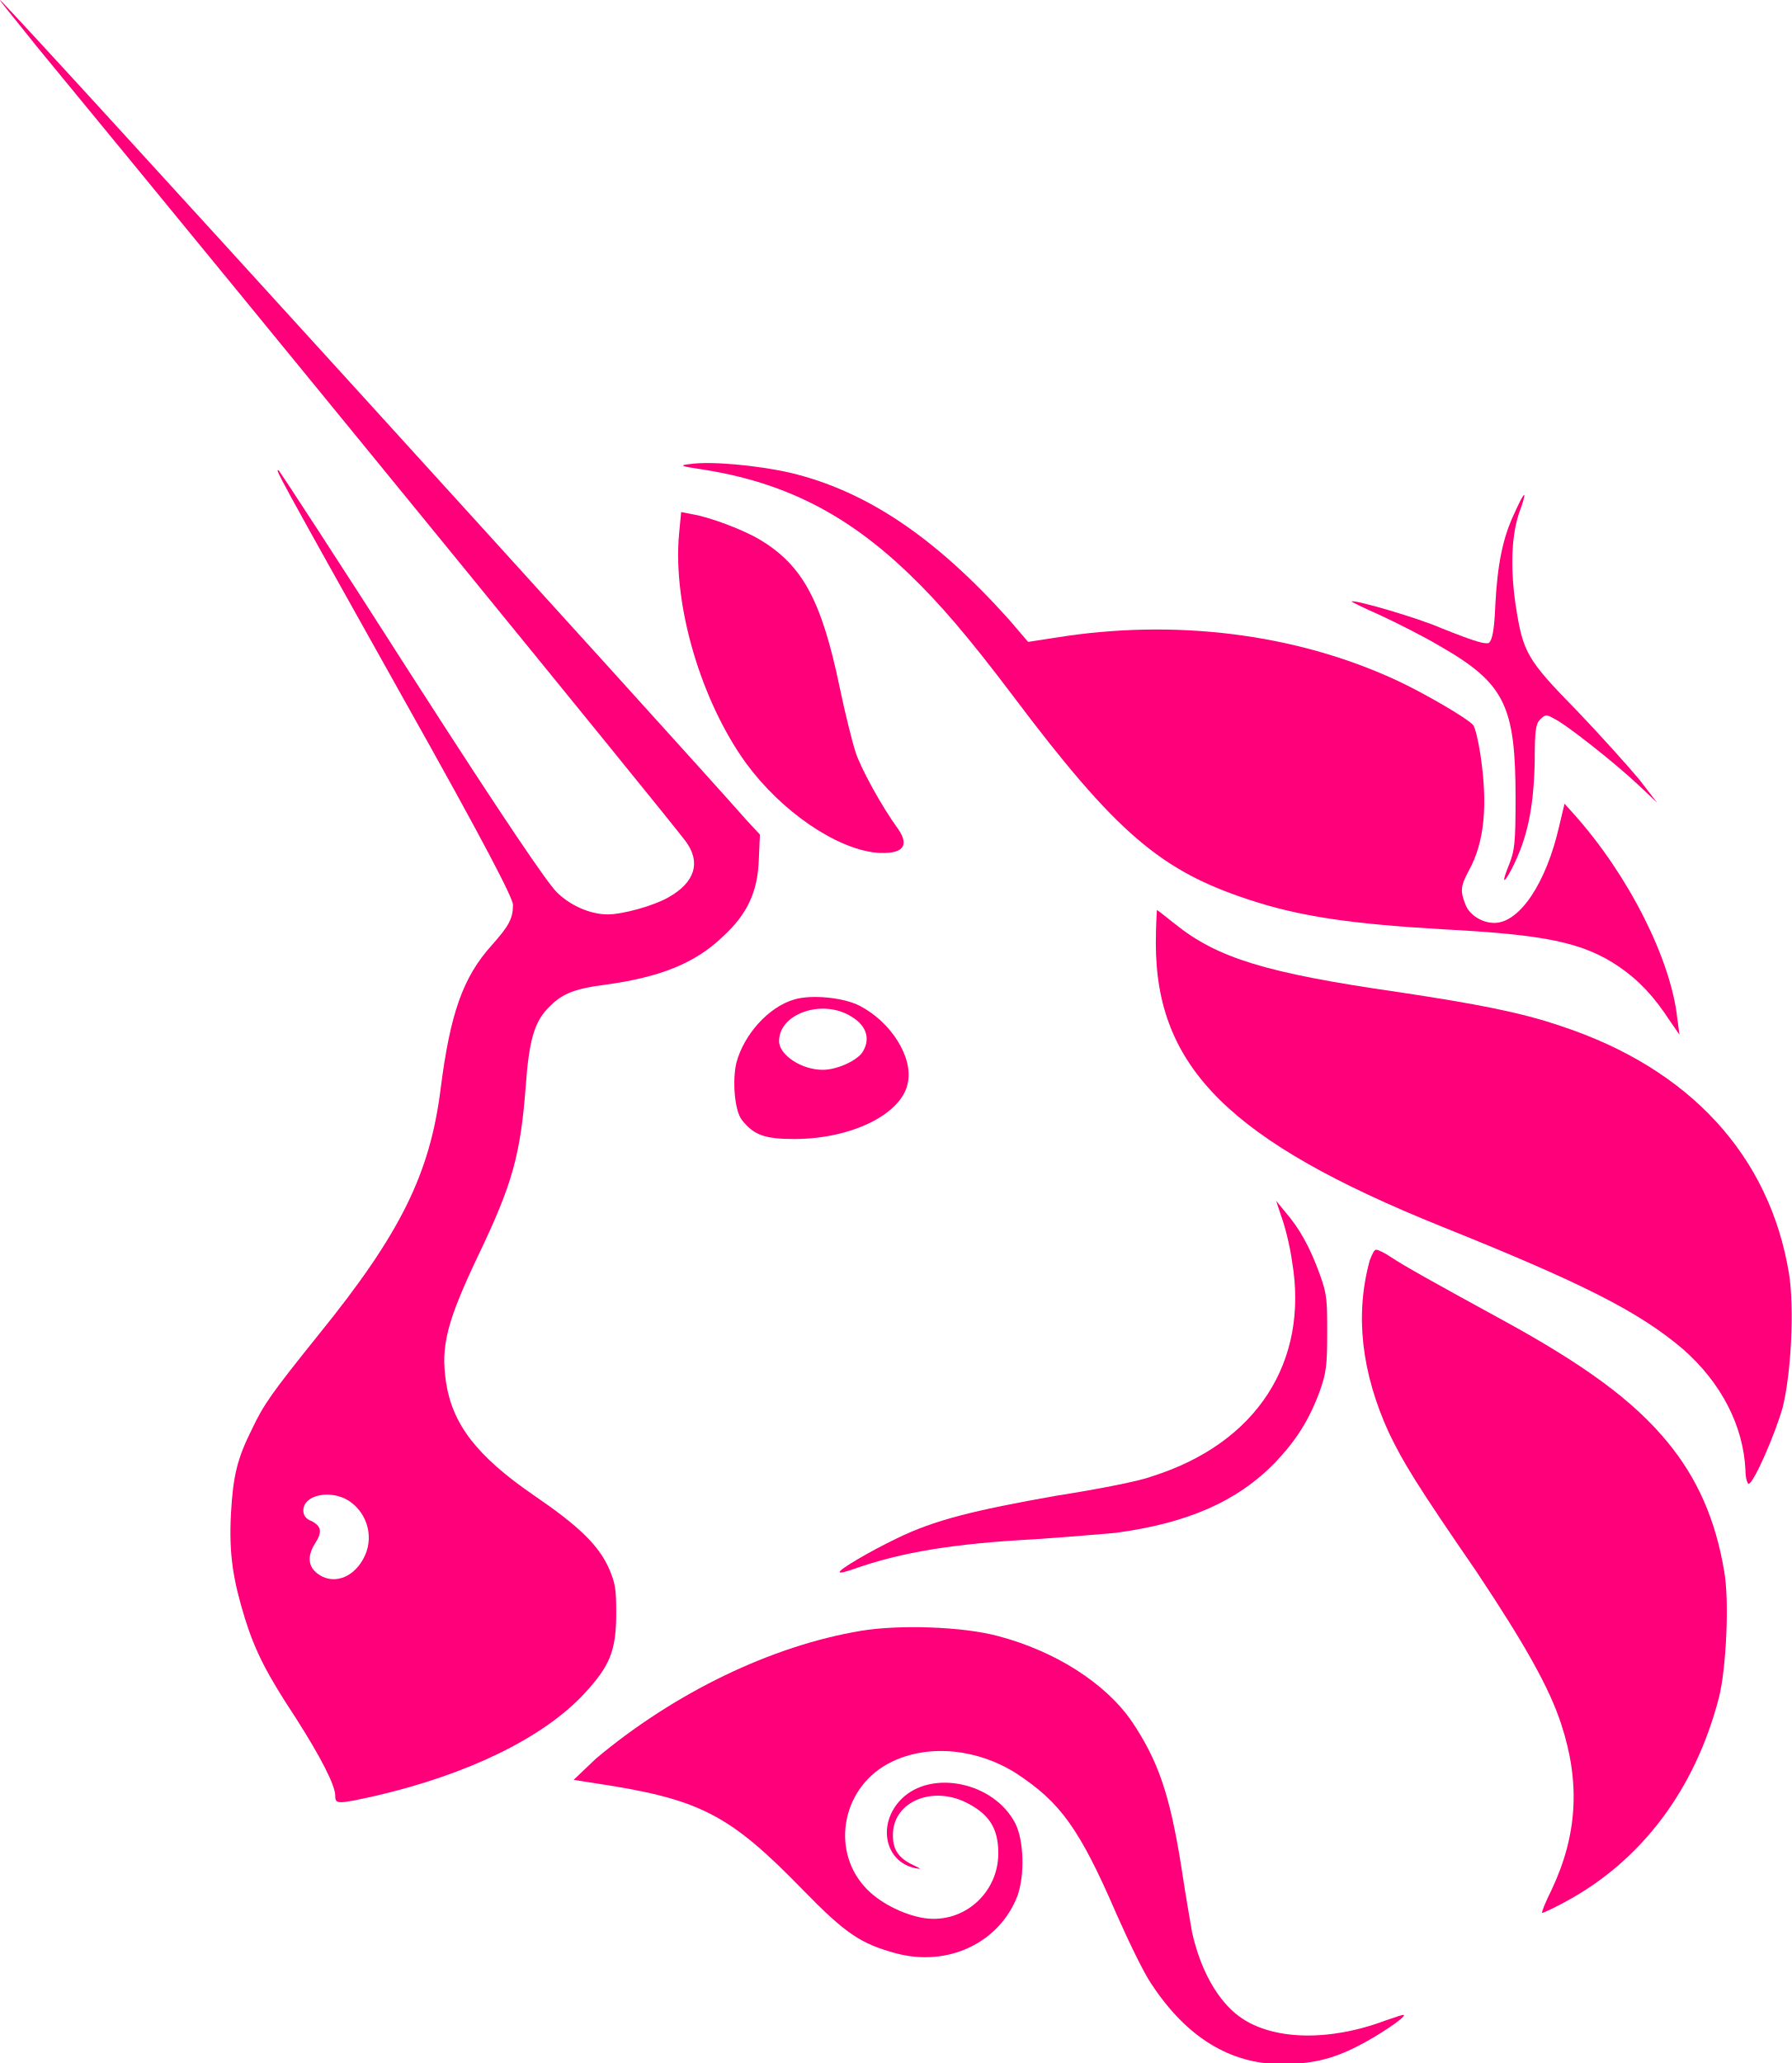
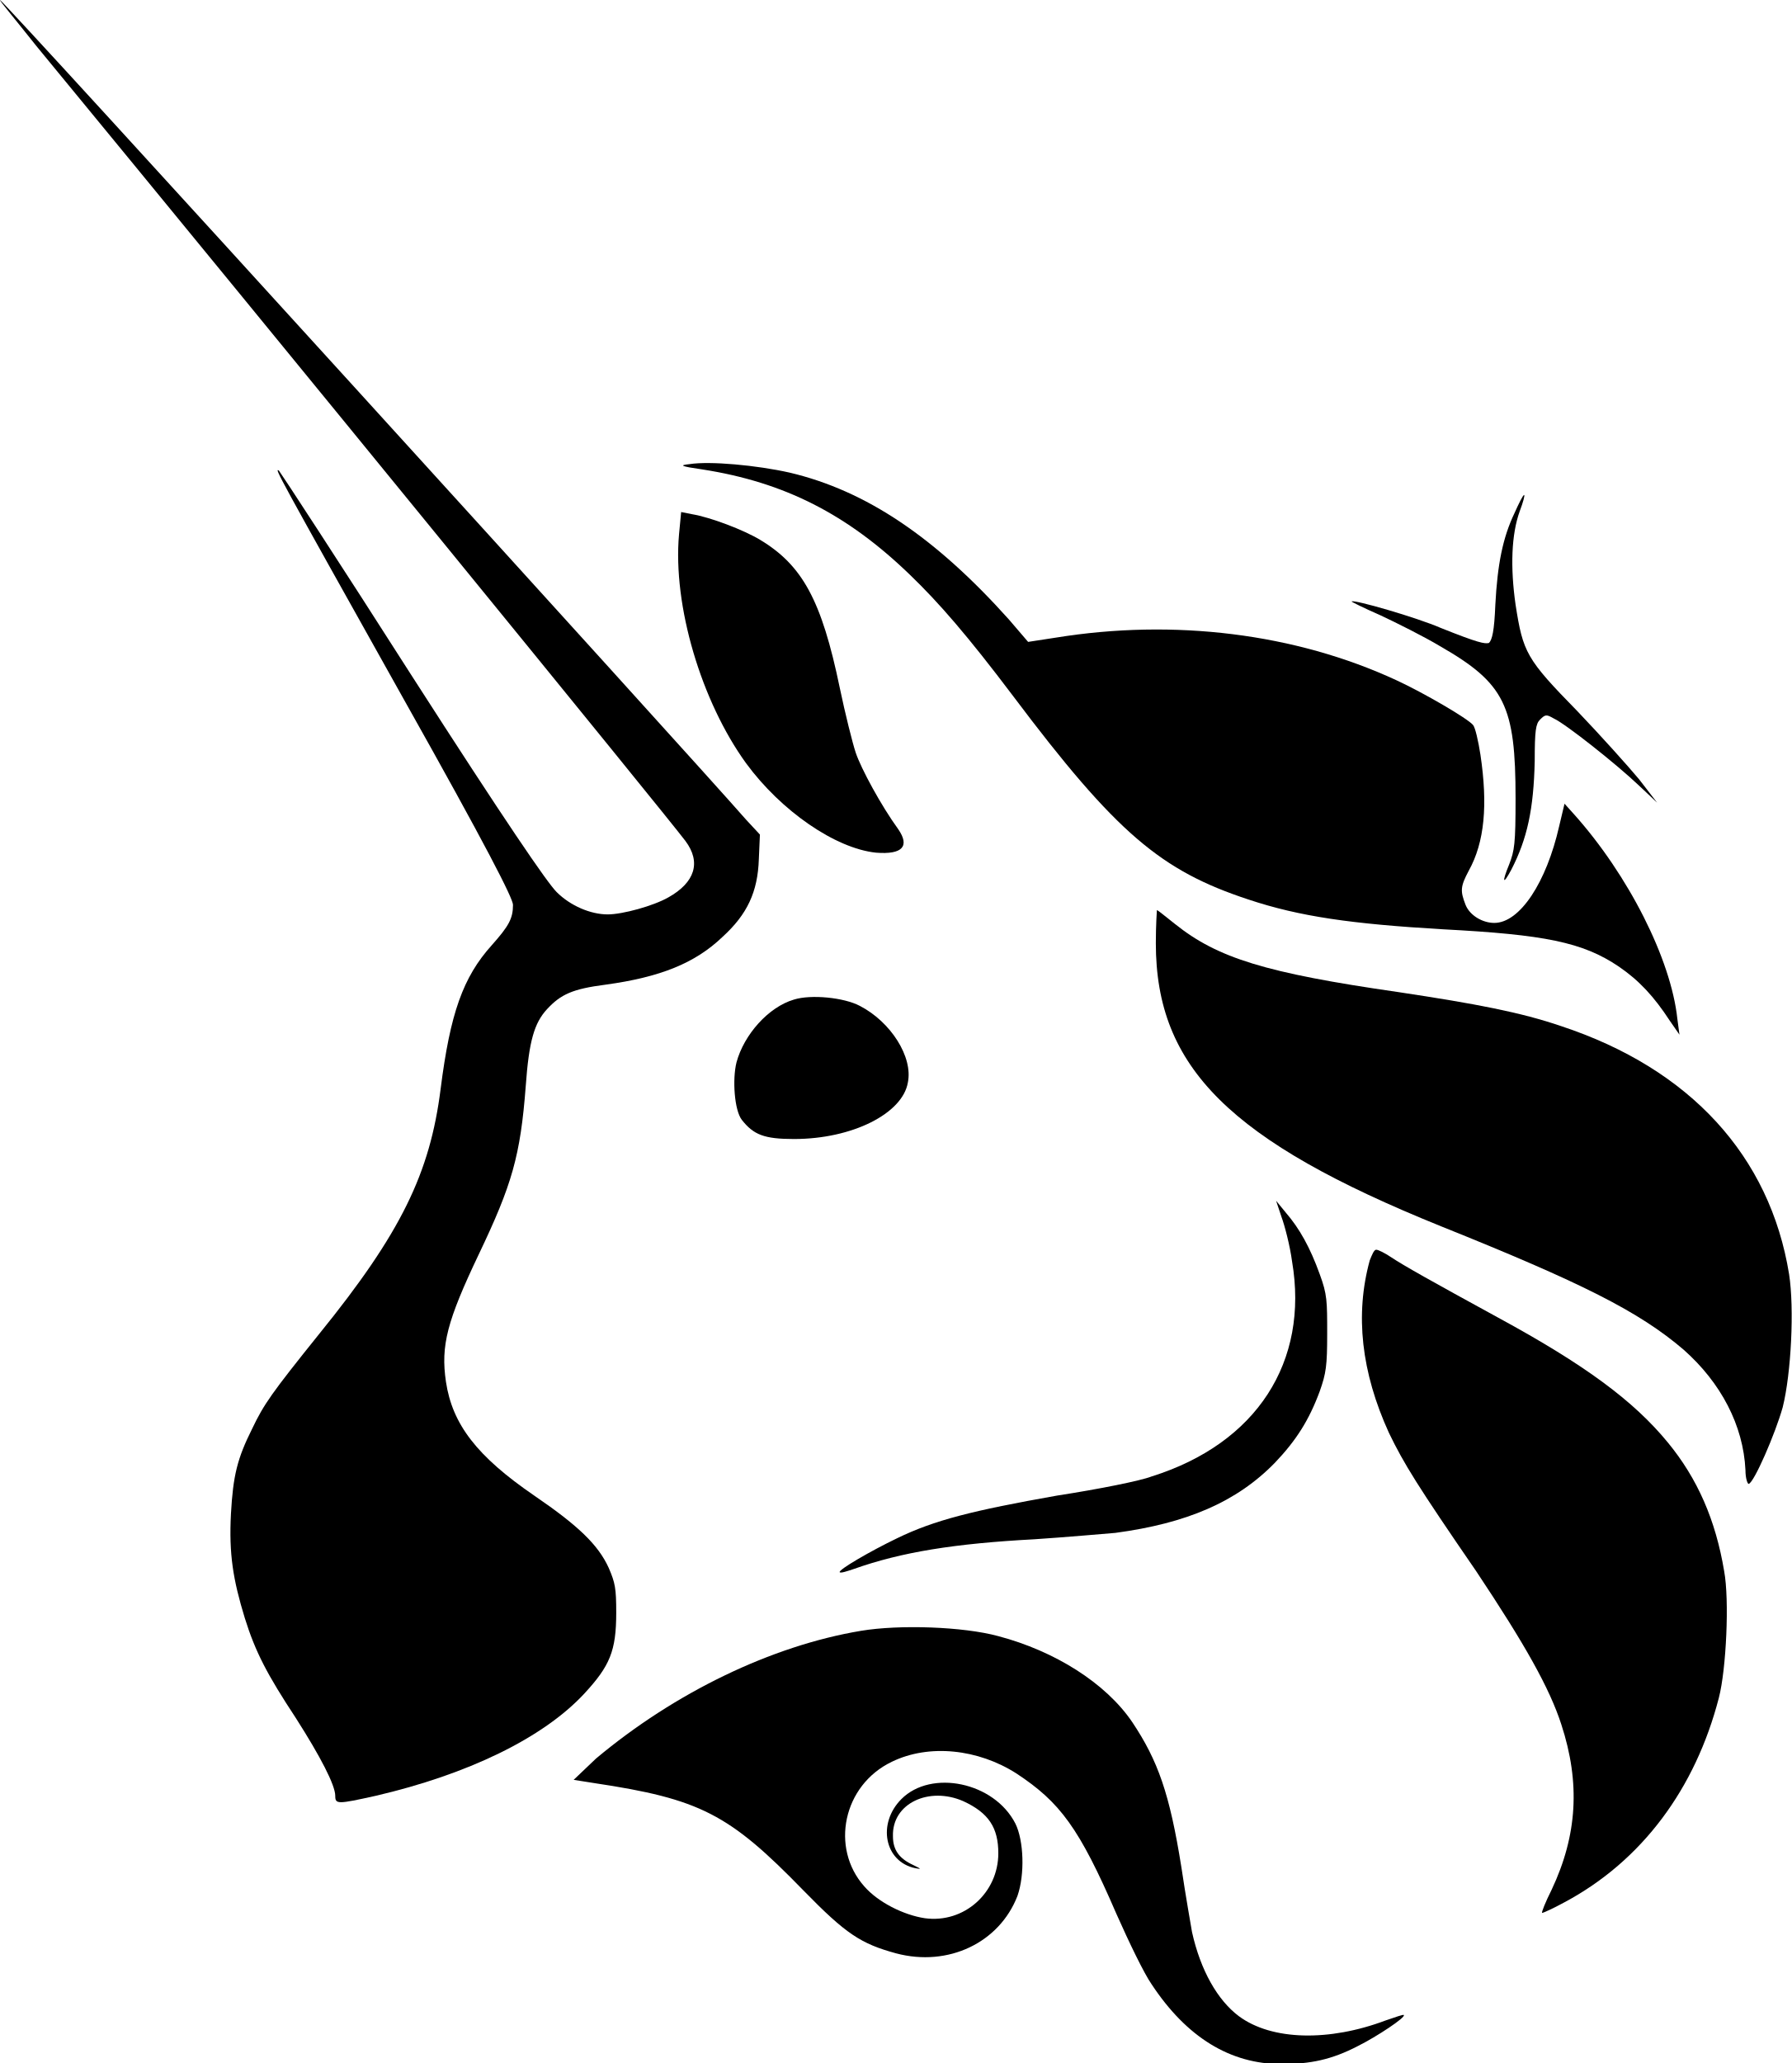
- <svg xmlns="http://www.w3.org/2000/svg" version="1.1" id="Layer_1" x="0px" y="0px" viewBox="0 0 168.3 193.8" style="enable-background:new 0 0 168.3 193.8;" xml:space="preserve">
-   <style type="text/css">
- 	.st0{fill:#FF007A;}
- 	.st1{fill-rule:evenodd;clip-rule:evenodd;fill:#FF007A;}
- </style>
-   <path class="st0" d="M66,44.1c-2.1-0.3-2.2-0.4-1.2-0.5c1.9-0.3,6.3,0.1,9.4,0.8c7.2,1.7,13.7,6.1,20.6,13.8l1.8,2.1l2.6-0.4  c11.1-1.8,22.5-0.4,32,4c2.6,1.2,6.7,3.6,7.2,4.2c0.2,0.2,0.5,1.5,0.7,2.8c0.7,4.7,0.4,8.2-1.1,10.9c-0.8,1.5-0.8,1.9-0.3,3.2  c0.4,1,1.6,1.7,2.7,1.7c2.4,0,4.9-3.8,6.1-9.1l0.5-2.1l0.9,1c5.1,5.7,9.1,13.6,9.7,19.2l0.2,1.5l-0.9-1.3c-1.5-2.3-2.9-3.8-4.8-5.1  c-3.4-2.3-7-3-16.5-3.5c-8.6-0.5-13.5-1.2-18.3-2.8c-8.2-2.7-12.4-6.2-22.1-19.1c-4.3-5.7-7-8.8-9.7-11.4  C79.6,48.3,73.7,45.3,66,44.1z" />
-   <path class="st0" d="M140.5,56.8c0.2-3.8,0.7-6.3,1.8-8.6c0.4-0.9,0.8-1.7,0.9-1.7c0.1,0-0.1,0.7-0.4,1.5c-0.8,2.2-0.9,5.3-0.4,8.8  c0.7,4.5,1,5.1,5.8,10c2.2,2.3,4.8,5.2,5.8,6.4l1.7,2.2l-1.7-1.6c-2.1-2-6.9-5.8-8-6.3c-0.7-0.4-0.8-0.4-1.3,0.1  c-0.4,0.4-0.5,1-0.5,3.9c-0.1,4.5-0.7,7.3-2.2,10.2c-0.8,1.5-0.9,1.2-0.2-0.5c0.5-1.3,0.6-1.9,0.6-6.2c0-8.7-1-10.8-7.1-14.3  c-1.5-0.9-4.1-2.2-5.6-2.9c-1.6-0.7-2.8-1.3-2.7-1.3c0.2-0.2,6.1,1.5,8.4,2.5c3.5,1.4,4.1,1.5,4.5,1.4  C140.2,60.1,140.4,59.3,140.5,56.8z" />
-   <path class="st0" d="M70.1,71.7c-4.2-5.8-6.9-14.8-6.3-21.5l0.2-2.1l1,0.2c1.8,0.3,4.9,1.5,6.4,2.4c4,2.4,5.8,5.7,7.5,13.9  c0.5,2.4,1.2,5.2,1.5,6.1c0.5,1.5,2.4,5,4,7.2c1.1,1.6,0.4,2.4-2.1,2.2C78.5,79.7,73.4,76.2,70.1,71.7z" />
-   <path class="st0" d="M135.4,115.2c-19.8-8-26.8-14.9-26.8-26.6c0-1.7,0.1-3.1,0.1-3.1c0.1,0,0.8,0.6,1.7,1.3c4,3.2,8.5,4.6,21,6.4  c7.3,1.1,11.5,1.9,15.3,3.2c12.1,4,19.6,12.2,21.4,23.3c0.5,3.2,0.2,9.3-0.6,12.5c-0.7,2.5-2.7,7.1-3.2,7.2c-0.1,0-0.3-0.5-0.3-1.3  c-0.2-4.2-2.3-8.2-5.8-11.3C154,123.2,148.6,120.5,135.4,115.2z" />
-   <path class="st0" d="M121.4,118.5c-0.2-1.5-0.7-3.4-1-4.2l-0.5-1.5l0.9,1.1c1.3,1.5,2.3,3.3,3.2,5.8c0.7,1.9,0.7,2.5,0.7,5.6  c0,3-0.1,3.7-0.7,5.4c-1,2.7-2.2,4.6-4.2,6.7c-3.6,3.7-8.3,5.7-15,6.6c-1.2,0.1-4.6,0.4-7.6,0.6c-7.5,0.4-12.5,1.2-17,2.8  c-0.6,0.2-1.2,0.4-1.3,0.3c-0.2-0.2,2.9-2,5.4-3.2c3.5-1.7,7.1-2.6,15-4c3.9-0.6,7.9-1.4,8.9-1.8C118.1,135.6,123,127.9,121.4,118.5  z" />
-   <path class="st0" d="M130.5,134.6c-2.6-5.7-3.2-11.1-1.8-16.2c0.2-0.5,0.4-1,0.6-1c0.2,0,0.8,0.3,1.4,0.7c1.2,0.8,3.7,2.2,10.1,5.7  c8.1,4.4,12.7,7.8,15.9,11.7c2.8,3.4,4.5,7.3,5.3,12.1c0.5,2.7,0.2,9.2-0.5,11.9c-2.2,8.5-7.2,15.3-14.5,19.2c-1.1,0.6-2,1-2.1,1  c-0.1,0,0.3-1,0.9-2.2c2.4-5.1,2.7-10,0.9-15.5c-1.1-3.4-3.4-7.5-8-14.4C133.2,139.6,131.9,137.5,130.5,134.6z" />
-   <path class="st0" d="M56,165.2c7.4-6.2,16.5-10.6,24.9-12c3.6-0.6,9.6-0.4,12.9,0.5c5.3,1.4,10.1,4.4,12.6,8.1  c2.4,3.6,3.5,6.7,4.6,13.6c0.4,2.7,0.9,5.5,1,6.1c0.8,3.6,2.4,6.4,4.4,7.9c3.1,2.3,8.5,2.4,13.8,0.4c0.9-0.3,1.7-0.6,1.7-0.5  c0.2,0.2-2.5,2-4.3,2.9c-2.5,1.3-4.5,1.7-7.2,1.7c-4.8,0-8.9-2.5-12.2-7.5c-0.7-1-2.1-3.9-3.3-6.6c-3.5-8.1-5.3-10.5-9.4-13.2  c-3.6-2.3-8.2-2.8-11.7-1.1c-4.6,2.2-5.8,8.1-2.6,11.7c1.3,1.5,3.7,2.7,5.7,3c3.7,0.5,6.9-2.4,6.9-6.1c0-2.4-0.9-3.8-3.3-4.9  c-3.2-1.4-6.7,0.2-6.6,3.3c0,1.3,0.6,2.1,1.9,2.7c0.8,0.4,0.8,0.4,0.2,0.3c-2.9-0.6-3.6-4.2-1.3-6.5c2.8-2.8,8.7-1.6,10.7,2.3  c0.8,1.6,0.9,4.8,0.2,6.8c-1.7,4.4-6.5,6.7-11.4,5.4c-3.3-0.9-4.7-1.8-8.7-5.9c-7-7.2-9.7-8.6-19.7-10.1l-1.9-0.3L56,165.2z" />
-   <path class="st1" d="M3.4,4.3c23.3,28.3,59.2,72.3,61,74.7c1.5,2,0.9,3.9-1.6,5.3c-1.4,0.8-4.3,1.6-5.7,1.6c-1.6,0-3.5-0.8-4.8-2.1  c-0.9-0.9-4.8-6.6-13.6-20.3c-6.7-10.5-12.4-19.2-12.5-19.3C25.8,44,25.8,44,38,65.8C45.7,79.5,48.2,84.4,48.2,85c0,1.3-0.4,2-2,3.8  c-2.7,3-3.9,6.4-4.8,13.5c-1,7.9-3.7,13.5-11.4,23c-4.5,5.6-5.2,6.6-6.3,8.9c-1.4,2.8-1.8,4.4-2,8c-0.2,3.8,0.2,6.2,1.3,9.8  c1,3.2,2.1,5.3,4.8,9.4c2.3,3.6,3.7,6.3,3.7,7.3c0,0.8,0.2,0.8,3.8,0c8.6-2,15.7-5.4,19.6-9.6c2.4-2.6,3-4,3-7.6  c0-2.3-0.1-2.8-0.7-4.2c-1-2.2-2.9-4-7-6.8c-5.4-3.7-7.7-6.7-8.3-10.7c-0.5-3.4,0.1-5.7,3.1-12c3.1-6.5,3.9-9.2,4.4-15.8  c0.3-4.2,0.8-5.9,2-7.2c1.3-1.4,2.4-1.9,5.5-2.3c5.1-0.7,8.4-2,11-4.5c2.3-2.1,3.3-4.2,3.4-7.3l0.1-2.3L70.1,77C65.4,71.6,0.3,0,0,0  C-0.1,0,1.5,1.9,3.4,4.3z M34.1,146.5c1.1-1.9,0.5-4.3-1.3-5.5c-1.7-1.1-4.3-0.6-4.3,0.9c0,0.4,0.2,0.8,0.8,1c0.9,0.5,1,1,0.3,2.1  c-0.7,1.1-0.7,2.1,0.2,2.8C31.2,148.9,33.1,148.3,34.1,146.5z" />
-   <path class="st1" d="M74.6,93.9c-2.4,0.7-4.7,3.3-5.4,5.9c-0.4,1.6-0.2,4.5,0.5,5.4c1.1,1.4,2.1,1.8,4.9,1.8  c5.5,0,10.2-2.4,10.7-5.3c0.5-2.4-1.6-5.7-4.5-7.2C79.3,93.7,76.2,93.4,74.6,93.9z M81,98.9c0.8-1.2,0.5-2.5-1-3.4  c-2.7-1.7-6.8-0.3-6.8,2.3c0,1.3,2.1,2.7,4.1,2.7C78.6,100.5,80.4,99.7,81,98.9z" />
+ <svg xmlns="http://www.w3.org/2000/svg" enable-background="new 0 0 168.3 193.8" version="1.1" viewBox="0 0 168.3 193.8" xml:space="preserve">
+   <path class="st0" d="m66 44.1c-2.1-0.3-2.2-0.4-1.2-0.5 1.9-0.3 6.3 0.1 9.4 0.8 7.2 1.7 13.7 6.1 20.6 13.8l1.8 2.1 2.6-0.4c11.1-1.8 22.5-0.4 32 4 2.6 1.2 6.7 3.6 7.2 4.2 0.2 0.2 0.5 1.5 0.7 2.8 0.7 4.7 0.4 8.2-1.1 10.9-0.8 1.5-0.8 1.9-0.3 3.2 0.4 1 1.6 1.7 2.7 1.7 2.4 0 4.9-3.8 6.1-9.1l0.5-2.1 0.9 1c5.1 5.7 9.1 13.6 9.7 19.2l0.2 1.5-0.9-1.3c-1.5-2.3-2.9-3.8-4.8-5.1-3.4-2.3-7-3-16.5-3.5-8.6-0.5-13.5-1.2-18.3-2.8-8.2-2.7-12.4-6.2-22.1-19.1-4.3-5.7-7-8.8-9.7-11.4-5.9-5.7-11.8-8.7-19.5-9.9z" />
+   <path class="st0" d="m140.5 56.8c0.2-3.8 0.7-6.3 1.8-8.6 0.4-0.9 0.8-1.7 0.9-1.7s-0.1 0.7-0.4 1.5c-0.8 2.2-0.9 5.3-0.4 8.8 0.7 4.5 1 5.1 5.8 10 2.2 2.3 4.8 5.2 5.8 6.4l1.7 2.2-1.7-1.6c-2.1-2-6.9-5.8-8-6.3-0.7-0.4-0.8-0.4-1.3 0.1-0.4 0.4-0.5 1-0.5 3.9-0.1 4.5-0.7 7.3-2.2 10.2-0.8 1.5-0.9 1.2-0.2-0.5 0.5-1.3 0.6-1.9 0.6-6.2 0-8.7-1-10.8-7.1-14.3-1.5-0.9-4.1-2.2-5.6-2.9-1.6-0.7-2.8-1.3-2.7-1.3 0.2-0.2 6.1 1.5 8.4 2.5 3.5 1.4 4.1 1.5 4.5 1.4 0.3-0.3 0.5-1.1 0.6-3.6z" />
+   <path class="st0" d="m70.1 71.7c-4.2-5.8-6.9-14.8-6.3-21.5l0.2-2.1 1 0.2c1.8 0.3 4.9 1.5 6.4 2.4 4 2.4 5.8 5.7 7.5 13.9 0.5 2.4 1.2 5.2 1.5 6.1 0.5 1.5 2.4 5 4 7.2 1.1 1.6 0.4 2.4-2.1 2.2-3.8-0.4-8.9-3.9-12.2-8.4z" />
+   <path class="st0" d="m135.4 115.2c-19.8-8-26.8-14.9-26.8-26.6 0-1.7 0.1-3.1 0.1-3.1 0.1 0 0.8 0.6 1.7 1.3 4 3.2 8.5 4.6 21 6.4 7.3 1.1 11.5 1.9 15.3 3.2 12.1 4 19.6 12.2 21.4 23.3 0.5 3.2 0.2 9.3-0.6 12.5-0.7 2.5-2.7 7.1-3.2 7.2-0.1 0-0.3-0.5-0.3-1.3-0.2-4.2-2.3-8.2-5.8-11.3-4.2-3.6-9.6-6.3-22.8-11.6z" />
+   <path class="st0" d="m121.4 118.5c-0.2-1.5-0.7-3.4-1-4.2l-0.5-1.5 0.9 1.1c1.3 1.5 2.3 3.3 3.2 5.8 0.7 1.9 0.7 2.5 0.7 5.6 0 3-0.1 3.7-0.7 5.4-1 2.7-2.2 4.6-4.2 6.7-3.6 3.7-8.3 5.7-15 6.6-1.2 0.1-4.6 0.4-7.6 0.6-7.5 0.4-12.5 1.2-17 2.8-0.6 0.2-1.2 0.4-1.3 0.3-0.2-0.2 2.9-2 5.4-3.2 3.5-1.7 7.1-2.6 15-4 3.9-0.6 7.9-1.4 8.9-1.8 9.9-3.1 14.8-10.8 13.2-20.2z" />
+   <path class="st0" d="m130.5 134.6c-2.6-5.7-3.2-11.1-1.8-16.2 0.2-0.5 0.4-1 0.6-1s0.8 0.3 1.4 0.7c1.2 0.8 3.7 2.2 10.1 5.7 8.1 4.4 12.7 7.8 15.9 11.7 2.8 3.4 4.5 7.3 5.3 12.1 0.5 2.7 0.2 9.2-0.5 11.9-2.2 8.5-7.2 15.3-14.5 19.2-1.1 0.6-2 1-2.1 1s0.3-1 0.9-2.2c2.4-5.1 2.7-10 0.9-15.5-1.1-3.4-3.4-7.5-8-14.4-5.5-8-6.8-10.1-8.2-13z" />
+   <path class="st0" d="m56 165.2c7.4-6.2 16.5-10.6 24.9-12 3.6-0.6 9.6-0.4 12.9 0.5 5.3 1.4 10.1 4.4 12.6 8.1 2.4 3.6 3.5 6.7 4.6 13.6 0.4 2.7 0.9 5.5 1 6.1 0.8 3.6 2.4 6.4 4.4 7.9 3.1 2.3 8.5 2.4 13.8 0.4 0.9-0.3 1.7-0.6 1.7-0.5 0.2 0.2-2.5 2-4.3 2.9-2.5 1.3-4.5 1.7-7.2 1.7-4.8 0-8.9-2.5-12.2-7.5-0.7-1-2.1-3.9-3.3-6.6-3.5-8.1-5.3-10.5-9.4-13.2-3.6-2.3-8.2-2.8-11.7-1.1-4.6 2.2-5.8 8.1-2.6 11.7 1.3 1.5 3.7 2.7 5.7 3 3.7 0.5 6.9-2.4 6.9-6.1 0-2.4-0.9-3.8-3.3-4.9-3.2-1.4-6.7 0.2-6.6 3.3 0 1.3 0.6 2.1 1.9 2.7 0.8 0.4 0.8 0.4 0.2 0.3-2.9-0.6-3.6-4.2-1.3-6.5 2.8-2.8 8.7-1.6 10.7 2.3 0.8 1.6 0.9 4.8 0.2 6.8-1.7 4.4-6.5 6.7-11.4 5.4-3.3-0.9-4.7-1.8-8.7-5.9-7-7.2-9.7-8.6-19.7-10.1l-1.9-0.3 2.1-2z" />
+   <path class="st1" d="m3.4 4.3c23.3 28.3 59.2 72.3 61 74.7 1.5 2 0.9 3.9-1.6 5.3-1.4 0.8-4.3 1.6-5.7 1.6-1.6 0-3.5-0.8-4.8-2.1-0.9-0.9-4.8-6.6-13.6-20.3-6.7-10.5-12.4-19.2-12.5-19.3-0.4-0.2-0.4-0.2 11.8 21.6 7.7 13.7 10.2 18.6 10.2 19.2 0 1.3-0.4 2-2 3.8-2.7 3-3.9 6.4-4.8 13.5-1 7.9-3.7 13.5-11.4 23-4.5 5.6-5.2 6.6-6.3 8.9-1.4 2.8-1.8 4.4-2 8-0.2 3.8 0.2 6.2 1.3 9.8 1 3.2 2.1 5.3 4.8 9.4 2.3 3.6 3.7 6.3 3.7 7.3 0 0.8 0.2 0.8 3.8 0 8.6-2 15.7-5.4 19.6-9.6 2.4-2.6 3-4 3-7.6 0-2.3-0.1-2.8-0.7-4.2-1-2.2-2.9-4-7-6.8-5.4-3.7-7.7-6.7-8.3-10.7-0.5-3.4 0.1-5.7 3.1-12 3.1-6.5 3.9-9.2 4.4-15.8 0.3-4.2 0.8-5.9 2-7.2 1.3-1.4 2.4-1.9 5.5-2.3 5.1-0.7 8.4-2 11-4.5 2.3-2.1 3.3-4.2 3.4-7.3l0.1-2.3-1.3-1.4c-4.7-5.4-69.8-77-70.1-77-0.1 0 1.5 1.9 3.4 4.3zm30.7 142.2c1.1-1.9 0.5-4.3-1.3-5.5-1.7-1.1-4.3-0.6-4.3 0.9 0 0.4 0.2 0.8 0.8 1 0.9 0.5 1 1 0.3 2.1s-0.7 2.1 0.2 2.8c1.4 1.1 3.3 0.5 4.3-1.3z" />
+   <path class="st1" d="m74.6 93.9c-2.4 0.7-4.7 3.3-5.4 5.9-0.4 1.6-0.2 4.5 0.5 5.4 1.1 1.4 2.1 1.8 4.9 1.8 5.5 0 10.2-2.4 10.7-5.3 0.5-2.4-1.6-5.7-4.5-7.2-1.5-0.8-4.6-1.1-6.2-0.6zm6.4 5c0.8-1.2 0.5-2.5-1-3.4-2.7-1.7-6.8-0.3-6.8 2.3 0 1.3 2.1 2.7 4.1 2.7 1.3 0 3.1-0.8 3.7-1.6z" />
</svg>
